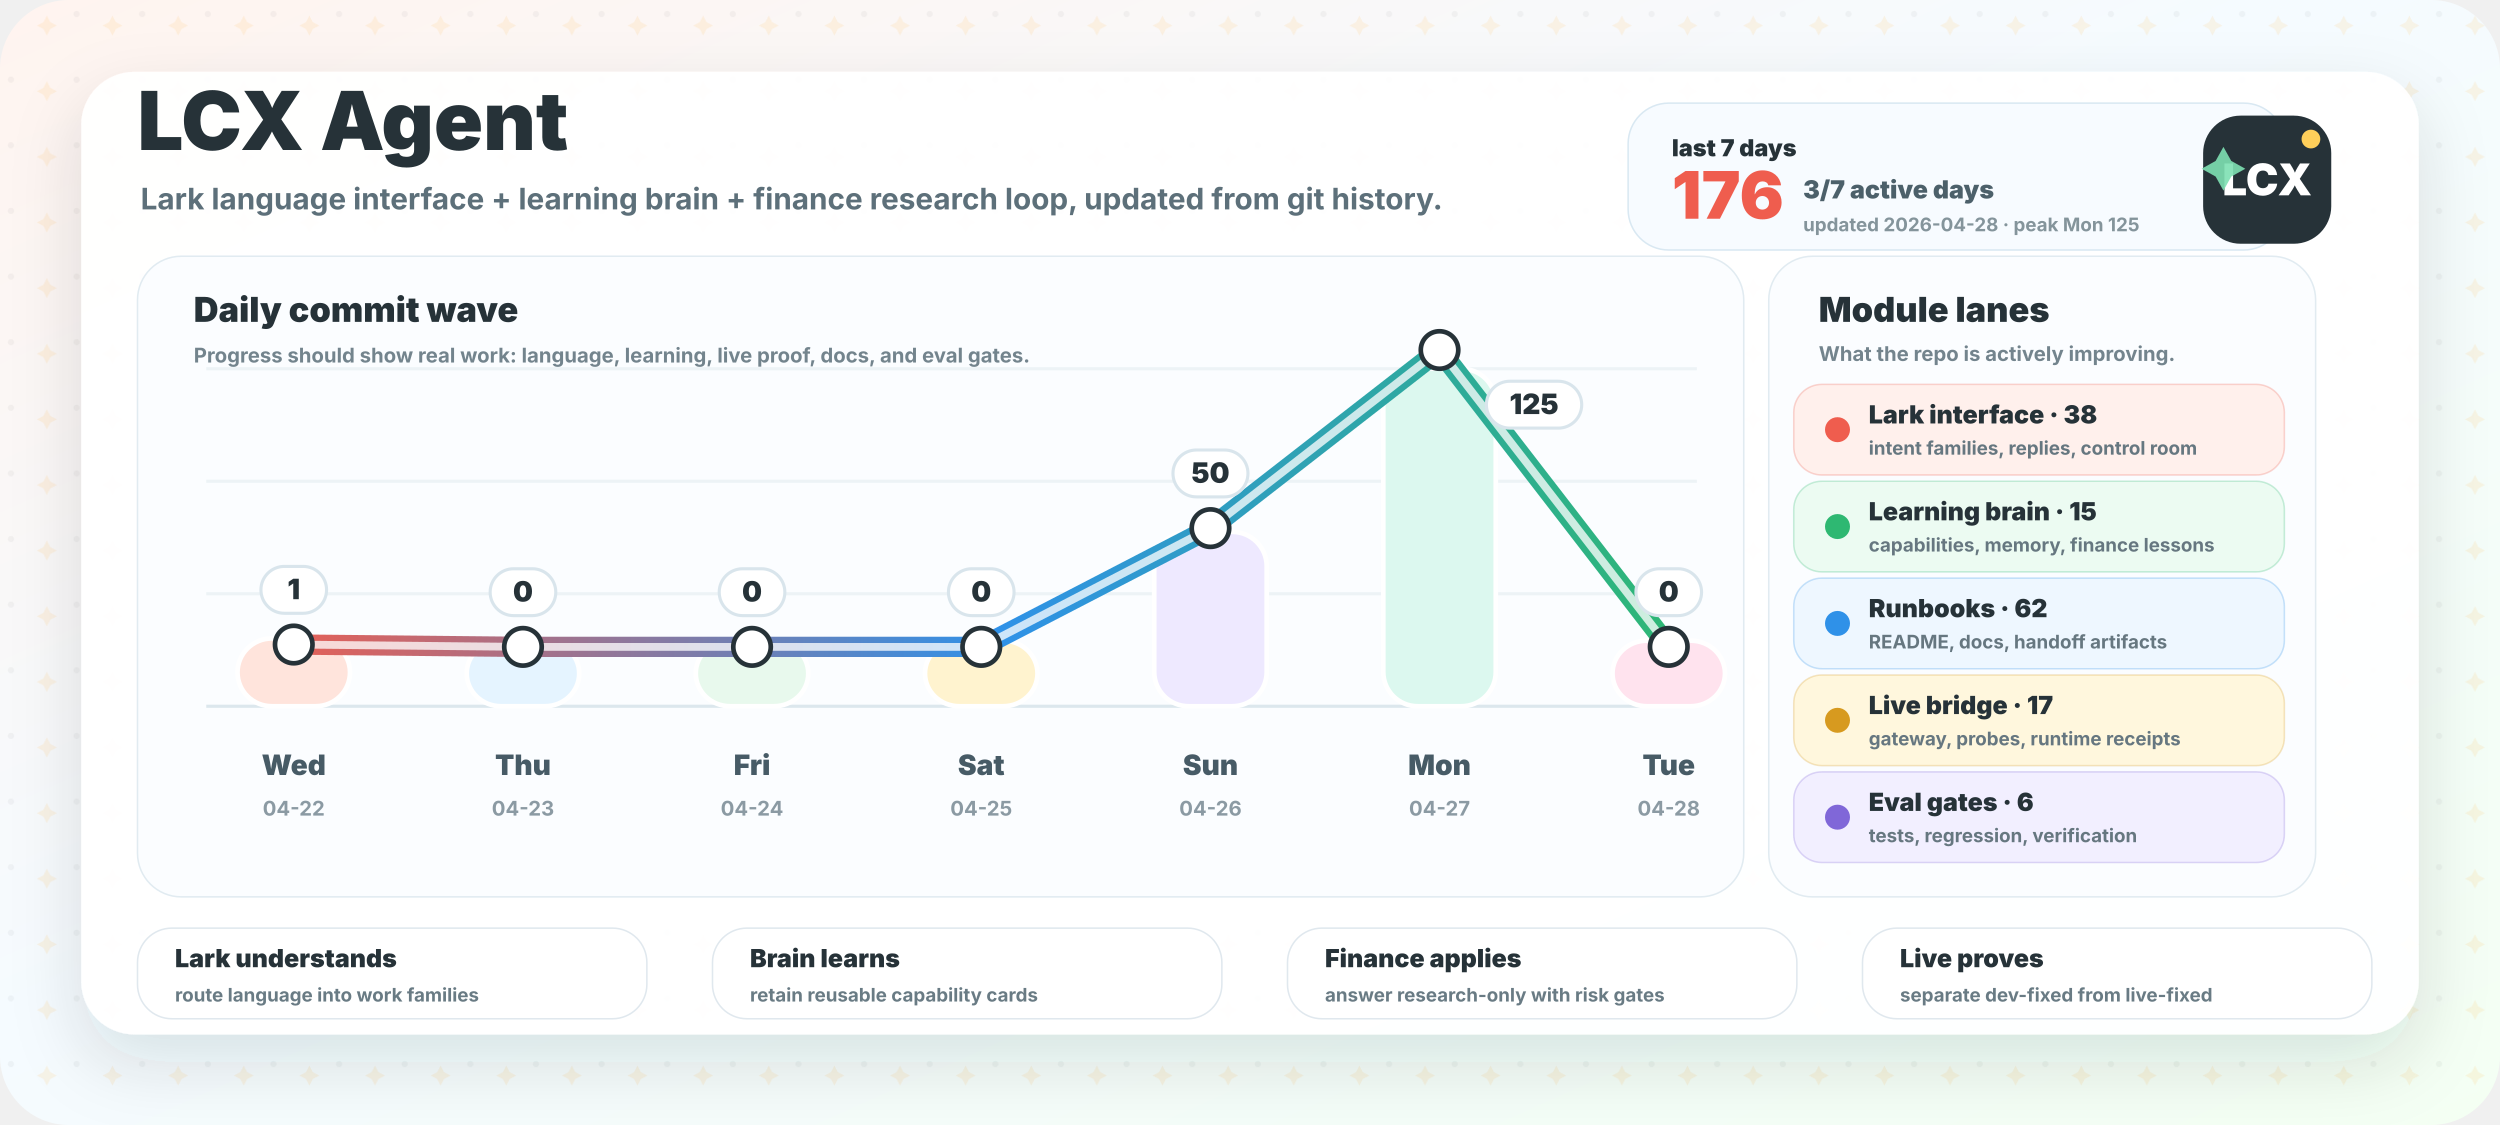
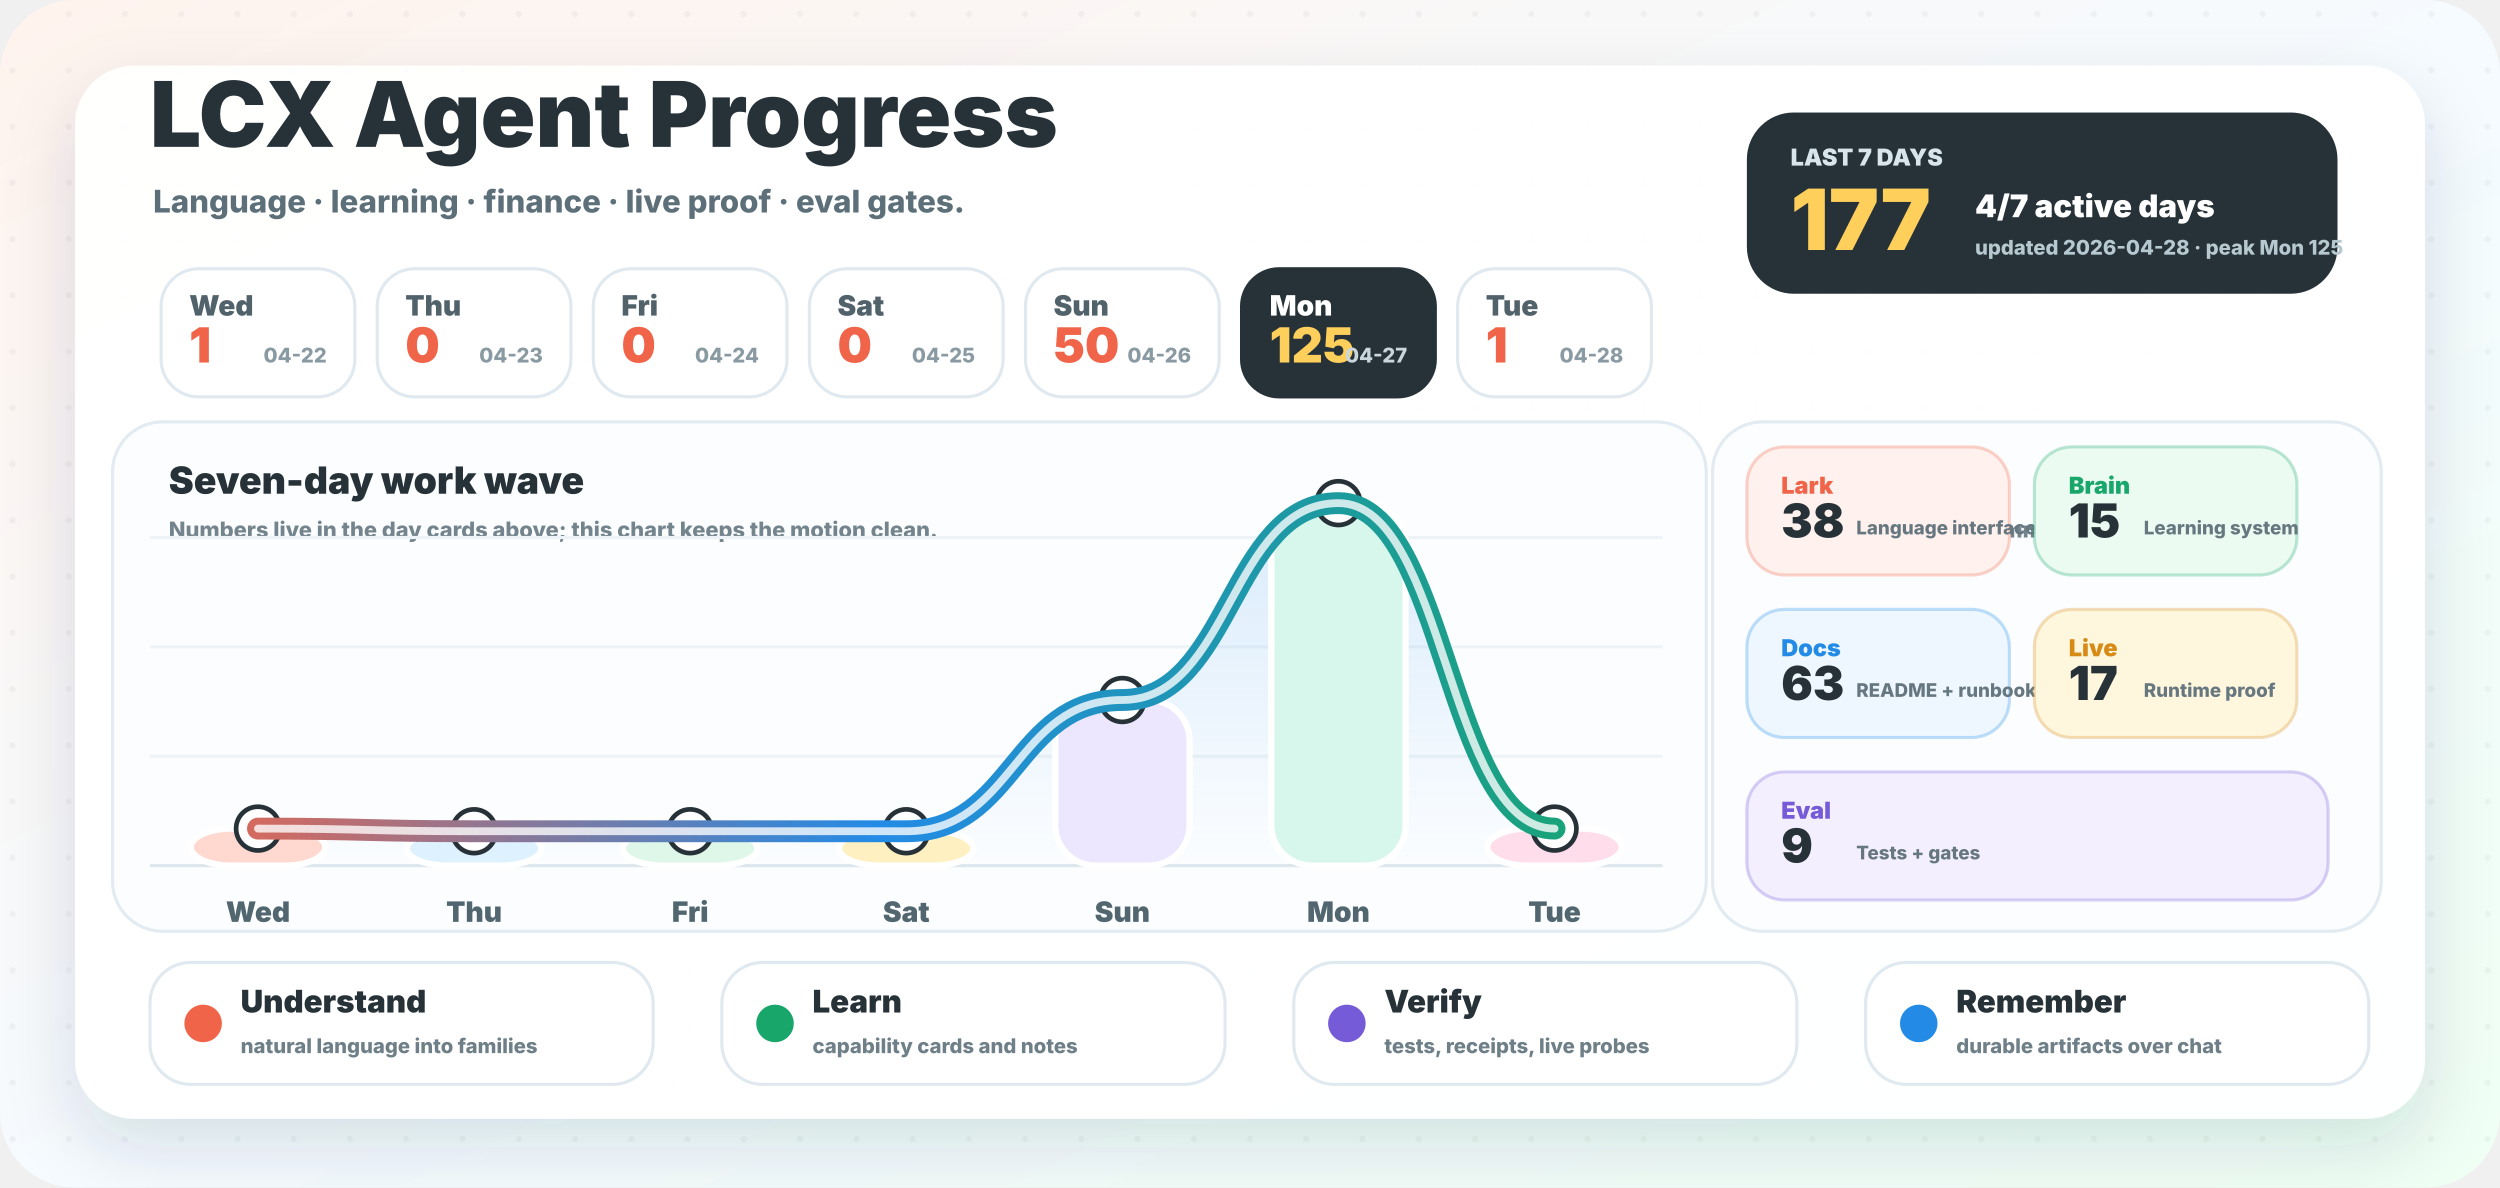
- <svg xmlns="http://www.w3.org/2000/svg" width="1600" height="720" viewBox="0 0 1600 720" role="img" aria-labelledby="title desc">
+ <svg xmlns="http://www.w3.org/2000/svg" width="1600" height="760" viewBox="0 0 1600 760" role="img" aria-labelledby="title desc">
  <defs>
-     <linearGradient id="bg" x1="0" y1="0" x2="1" y2="1">
-       <stop offset="0" stop-color="#fff4ef" />
-       <stop offset="0.46" stop-color="#f5fbff" />
-       <stop offset="1" stop-color="#f4fff3" />
+     <linearGradient id="background" x1="0" y1="0" x2="1" y2="1">
+       <stop offset="0" stop-color="#fff3ed" />
+       <stop offset="0.52" stop-color="#f5fbff" />
+       <stop offset="1" stop-color="#effff4" />
    </linearGradient>
-     <linearGradient id="wave" x1="160" y1="0" x2="1080" y2="0" gradientUnits="userSpaceOnUse">
-       <stop offset="0" stop-color="#ef5d4e" />
-       <stop offset="0.52" stop-color="#2f91e8" />
-       <stop offset="1" stop-color="#2eb872" />
+     <linearGradient id="wave" x1="96" y1="0" x2="1064" y2="0" gradientUnits="userSpaceOnUse">
+       <stop offset="0" stop-color="#f06449" />
+       <stop offset="0.48" stop-color="#238be6" />
+       <stop offset="1" stop-color="#18a66a" />
+     </linearGradient>
+     <linearGradient id="area" x1="0" y1="286" x2="0" y2="554" gradientUnits="userSpaceOnUse">
+       <stop offset="0" stop-color="#238be6" stop-opacity="0.18" />
+       <stop offset="1" stop-color="#238be6" stop-opacity="0" />
    </linearGradient>
    <filter id="shadow" x="-20%" y="-20%" width="140%" height="150%">
-       <feDropShadow dx="0" dy="18" stdDeviation="22" flood-color="#263238" flood-opacity="0.13" />
+       <feDropShadow dx="0" dy="18" stdDeviation="22" flood-color="#23323a" flood-opacity="0.14" />
    </filter>
-     <pattern id="grid" width="42" height="42" patternUnits="userSpaceOnUse">
-       <circle cx="7" cy="9" r="2" fill="#263238" opacity="0.045" />
-       <path d="M30 10 l2.2 4.2 l4.2 2.2 l-4.2 2.2 l-2.2 4.2 l-2.2 -4.2 l-4.2 -2.2 l4.2 -2.2 Z" fill="#ffb84d" opacity="0.13" />
+     <pattern id="dots" width="36" height="36" patternUnits="userSpaceOnUse">
+       <circle cx="8" cy="9" r="2" fill="#263238" opacity="0.045" />
    </pattern>
  </defs>
-   <rect width="1600" height="720" rx="44" fill="url(#bg)" />
-   <rect width="1600" height="720" rx="44" fill="url(#grid)" />
-   <rect x="52" y="46" width="1496" height="616" rx="34" fill="#ffffff" opacity="0.95" filter="url(#shadow)" />
-   <g transform="translate(88 96)">
-     <text x="0" y="0" fill="#263238" font-family="Inter, ui-sans-serif, system-ui, -apple-system, BlinkMacSystemFont, Segoe UI, sans-serif" font-size="52" font-weight="950">LCX Agent</text>
-     <text x="2" y="38" fill="#5d707a" font-family="Inter, ui-sans-serif, system-ui, -apple-system, BlinkMacSystemFont, Segoe UI, sans-serif" font-size="19" font-weight="700">Lark language interface + learning brain + finance research loop, updated from git history.</text>
+   <rect width="1600" height="760" rx="48" fill="url(#background)" />
+   <rect width="1600" height="760" rx="48" fill="url(#dots)" />
+   <rect x="48" y="42" width="1504" height="674" rx="38" fill="#ffffff" opacity="0.96" filter="url(#shadow)" />
+   <g transform="translate(96 94)">
+     <text x="0" y="0" fill="#263238" font-family="Inter, ui-sans-serif, system-ui, -apple-system, BlinkMacSystemFont, Segoe UI, sans-serif" font-size="58" font-weight="950">LCX Agent Progress</text>
+     <text x="2" y="42" fill="#5d707a" font-family="Inter, ui-sans-serif, system-ui, -apple-system, BlinkMacSystemFont, Segoe UI, sans-serif" font-size="20" font-weight="780">Language · learning · finance · live proof · eval gates.</text>
  </g>
-   <g transform="translate(1042 66)">
-     <rect x="0" y="0" width="420" height="94" rx="26" fill="#f7fbff" stroke="#d9e8f2" />
-     <text x="28" y="34" fill="#263238" font-family="Inter, ui-sans-serif, system-ui, -apple-system, BlinkMacSystemFont, Segoe UI, sans-serif" font-size="15" font-weight="950">last 7 days</text>
-     <text x="28" y="74" fill="#ef5d4e" font-family="Inter, ui-sans-serif, system-ui, -apple-system, BlinkMacSystemFont, Segoe UI, sans-serif" font-size="42" font-weight="950">176</text>
-     <text x="112" y="61" fill="#4c606a" font-family="Inter, ui-sans-serif, system-ui, -apple-system, BlinkMacSystemFont, Segoe UI, sans-serif" font-size="16" font-weight="850">3/7 active days</text>
-     <text x="112" y="82" fill="#84949b" font-family="Inter, ui-sans-serif, system-ui, -apple-system, BlinkMacSystemFont, Segoe UI, sans-serif" font-size="12" font-weight="750">updated 2026-04-28 · peak Mon 125</text>
+   <g transform="translate(1118 72)">
+     <rect x="0" y="0" width="378" height="116" rx="30" fill="#263238" />
+     <text x="28" y="34" fill="#d8e6ec" font-family="Inter, ui-sans-serif, system-ui, -apple-system, BlinkMacSystemFont, Segoe UI, sans-serif" font-size="15" font-weight="950">LAST 7 DAYS</text>
+     <text x="28" y="88" fill="#ffcf5c" font-family="Inter, ui-sans-serif, system-ui, -apple-system, BlinkMacSystemFont, Segoe UI, sans-serif" font-size="54" font-weight="950">177</text>
+     <text x="146" y="67" fill="#ffffff" font-family="Inter, ui-sans-serif, system-ui, -apple-system, BlinkMacSystemFont, Segoe UI, sans-serif" font-size="20" font-weight="950">4/7 active days</text>
+     <text x="146" y="91" fill="#b7c9d0" font-family="Inter, ui-sans-serif, system-ui, -apple-system, BlinkMacSystemFont, Segoe UI, sans-serif" font-size="13" font-weight="800">updated 2026-04-28 · peak Mon 125</text>
  </g>
  <g>
-     <rect x="88" y="164" width="1028" height="410" rx="28" fill="#fbfdff" stroke="#e1ebf1" />
-     <text x="124" y="206" fill="#263238" font-family="Inter, ui-sans-serif, system-ui, -apple-system, BlinkMacSystemFont, Segoe UI, sans-serif" font-size="22" font-weight="950">Daily commit wave</text>
-     <text x="124" y="232" fill="#73848d" font-family="Inter, ui-sans-serif, system-ui, -apple-system, BlinkMacSystemFont, Segoe UI, sans-serif" font-size="13" font-weight="750">Progress should show real work: language, learning, live proof, docs, and eval gates.</text>
-     <line x1="132" y1="452" x2="1086" y2="452" stroke="#dce7ed" stroke-width="2" />
-     <line x1="132" y1="380" x2="1086" y2="380" stroke="#edf3f6" stroke-width="2" />
-     <line x1="132" y1="308" x2="1086" y2="308" stroke="#edf3f6" stroke-width="2" />
-     <line x1="132" y1="236" x2="1086" y2="236" stroke="#edf3f6" stroke-width="2" />
-     <rect x="152.0" y="408.6" width="72" height="43.4" rx="22" fill="#ffe4dc" stroke="#ffffff" stroke-width="3" />
-     <text x="188.0" y="496" text-anchor="middle" fill="#475b66" font-family="Inter, ui-sans-serif, system-ui, -apple-system, BlinkMacSystemFont, Segoe UI, sans-serif" font-size="18" font-weight="850">Wed</text>
-     <text x="188.0" y="522" text-anchor="middle" fill="#8b9aa3" font-family="Inter, ui-sans-serif, system-ui, -apple-system, BlinkMacSystemFont, Segoe UI, sans-serif" font-size="13" font-weight="750">04-22</text>
-     <rect x="298.7" y="410.0" width="72" height="42.0" rx="22" fill="#e5f4ff" stroke="#ffffff" stroke-width="3" />
-     <text x="334.7" y="496" text-anchor="middle" fill="#475b66" font-family="Inter, ui-sans-serif, system-ui, -apple-system, BlinkMacSystemFont, Segoe UI, sans-serif" font-size="18" font-weight="850">Thu</text>
-     <text x="334.7" y="522" text-anchor="middle" fill="#8b9aa3" font-family="Inter, ui-sans-serif, system-ui, -apple-system, BlinkMacSystemFont, Segoe UI, sans-serif" font-size="13" font-weight="750">04-23</text>
-     <rect x="445.3" y="410.0" width="72" height="42.0" rx="22" fill="#e8f9ed" stroke="#ffffff" stroke-width="3" />
-     <text x="481.3" y="496" text-anchor="middle" fill="#475b66" font-family="Inter, ui-sans-serif, system-ui, -apple-system, BlinkMacSystemFont, Segoe UI, sans-serif" font-size="18" font-weight="850">Fri</text>
-     <text x="481.3" y="522" text-anchor="middle" fill="#8b9aa3" font-family="Inter, ui-sans-serif, system-ui, -apple-system, BlinkMacSystemFont, Segoe UI, sans-serif" font-size="13" font-weight="750">04-24</text>
-     <rect x="592.0" y="410.0" width="72" height="42.0" rx="22" fill="#fff3cf" stroke="#ffffff" stroke-width="3" />
-     <text x="628.0" y="496" text-anchor="middle" fill="#475b66" font-family="Inter, ui-sans-serif, system-ui, -apple-system, BlinkMacSystemFont, Segoe UI, sans-serif" font-size="18" font-weight="850">Sat</text>
-     <text x="628.0" y="522" text-anchor="middle" fill="#8b9aa3" font-family="Inter, ui-sans-serif, system-ui, -apple-system, BlinkMacSystemFont, Segoe UI, sans-serif" font-size="13" font-weight="750">04-25</text>
-     <rect x="738.7" y="340.4" width="72" height="111.6" rx="22" fill="#eee9ff" stroke="#ffffff" stroke-width="3" />
-     <text x="774.7" y="496" text-anchor="middle" fill="#475b66" font-family="Inter, ui-sans-serif, system-ui, -apple-system, BlinkMacSystemFont, Segoe UI, sans-serif" font-size="18" font-weight="850">Sun</text>
-     <text x="774.7" y="522" text-anchor="middle" fill="#8b9aa3" font-family="Inter, ui-sans-serif, system-ui, -apple-system, BlinkMacSystemFont, Segoe UI, sans-serif" font-size="13" font-weight="750">04-26</text>
-     <rect x="885.3" y="236.0" width="72" height="216.0" rx="22" fill="#dcf8ef" stroke="#ffffff" stroke-width="3" />
-     <text x="921.3" y="496" text-anchor="middle" fill="#475b66" font-family="Inter, ui-sans-serif, system-ui, -apple-system, BlinkMacSystemFont, Segoe UI, sans-serif" font-size="18" font-weight="850">Mon</text>
-     <text x="921.3" y="522" text-anchor="middle" fill="#8b9aa3" font-family="Inter, ui-sans-serif, system-ui, -apple-system, BlinkMacSystemFont, Segoe UI, sans-serif" font-size="13" font-weight="750">04-27</text>
-     <rect x="1032.0" y="410.0" width="72" height="42.0" rx="22" fill="#ffe3ee" stroke="#ffffff" stroke-width="3" />
-     <text x="1068.0" y="496" text-anchor="middle" fill="#475b66" font-family="Inter, ui-sans-serif, system-ui, -apple-system, BlinkMacSystemFont, Segoe UI, sans-serif" font-size="18" font-weight="850">Tue</text>
-     <text x="1068.0" y="522" text-anchor="middle" fill="#8b9aa3" font-family="Inter, ui-sans-serif, system-ui, -apple-system, BlinkMacSystemFont, Segoe UI, sans-serif" font-size="13" font-weight="750">04-28</text>
-     <path d="M 188.0 412.5 L 334.7 414.0 L 481.3 414.0 L 628.0 414.0 L 774.7 338.0 L 921.3 224.0 L 1068.0 414.0" fill="none" stroke="url(#wave)" stroke-width="13" stroke-linecap="round" stroke-linejoin="round" />
-     <path d="M 188.0 412.5 L 334.7 414.0 L 481.3 414.0 L 628.0 414.0 L 774.7 338.0 L 921.3 224.0 L 1068.0 414.0" fill="none" stroke="#ffffff" stroke-width="5" stroke-linecap="round" stroke-linejoin="round" opacity="0.76" />
-     <circle cx="188.0" cy="412.5" r="12" fill="#ffffff" stroke="#263238" stroke-width="3" />
-     <circle cx="334.7" cy="414.0" r="12" fill="#ffffff" stroke="#263238" stroke-width="3" />
-     <circle cx="481.3" cy="414.0" r="12" fill="#ffffff" stroke="#263238" stroke-width="3" />
-     <circle cx="628.0" cy="414.0" r="12" fill="#ffffff" stroke="#263238" stroke-width="3" />
-     <circle cx="774.7" cy="338.0" r="12" fill="#ffffff" stroke="#263238" stroke-width="3" />
-     <circle cx="921.3" cy="224.0" r="12" fill="#ffffff" stroke="#263238" stroke-width="3" />
-     <circle cx="1068.0" cy="414.0" r="12" fill="#ffffff" stroke="#263238" stroke-width="3" />
+     <rect x="103.1" y="172" width="124" height="82" rx="24" fill="#ffffff" stroke="#dfe9ef" stroke-width="2" />
+     <text x="121.1" y="202" fill="#51626b" font-family="Inter, ui-sans-serif, system-ui, -apple-system, BlinkMacSystemFont, Segoe UI, sans-serif" font-size="18" font-weight="900">Wed</text>
+     <text x="121.1" y="232" fill="#f06449" font-family="Inter, ui-sans-serif, system-ui, -apple-system, BlinkMacSystemFont, Segoe UI, sans-serif" font-size="31" font-weight="950">1</text>
+     <text x="209.1" y="232" text-anchor="end" fill="#8a9aa3" font-family="Inter, ui-sans-serif, system-ui, -apple-system, BlinkMacSystemFont, Segoe UI, sans-serif" font-size="13" font-weight="800">04-22</text>
+   </g>
+   <g>
+     <rect x="241.4" y="172" width="124" height="82" rx="24" fill="#ffffff" stroke="#dfe9ef" stroke-width="2" />
+     <text x="259.4" y="202" fill="#51626b" font-family="Inter, ui-sans-serif, system-ui, -apple-system, BlinkMacSystemFont, Segoe UI, sans-serif" font-size="18" font-weight="900">Thu</text>
+     <text x="259.4" y="232" fill="#f06449" font-family="Inter, ui-sans-serif, system-ui, -apple-system, BlinkMacSystemFont, Segoe UI, sans-serif" font-size="31" font-weight="950">0</text>
+     <text x="347.4" y="232" text-anchor="end" fill="#8a9aa3" font-family="Inter, ui-sans-serif, system-ui, -apple-system, BlinkMacSystemFont, Segoe UI, sans-serif" font-size="13" font-weight="800">04-23</text>
+   </g>
+   <g>
+     <rect x="379.7" y="172" width="124" height="82" rx="24" fill="#ffffff" stroke="#dfe9ef" stroke-width="2" />
+     <text x="397.7" y="202" fill="#51626b" font-family="Inter, ui-sans-serif, system-ui, -apple-system, BlinkMacSystemFont, Segoe UI, sans-serif" font-size="18" font-weight="900">Fri</text>
+     <text x="397.7" y="232" fill="#f06449" font-family="Inter, ui-sans-serif, system-ui, -apple-system, BlinkMacSystemFont, Segoe UI, sans-serif" font-size="31" font-weight="950">0</text>
+     <text x="485.7" y="232" text-anchor="end" fill="#8a9aa3" font-family="Inter, ui-sans-serif, system-ui, -apple-system, BlinkMacSystemFont, Segoe UI, sans-serif" font-size="13" font-weight="800">04-24</text>
+   </g>
+   <g>
+     <rect x="518.0" y="172" width="124" height="82" rx="24" fill="#ffffff" stroke="#dfe9ef" stroke-width="2" />
+     <text x="536.0" y="202" fill="#51626b" font-family="Inter, ui-sans-serif, system-ui, -apple-system, BlinkMacSystemFont, Segoe UI, sans-serif" font-size="18" font-weight="900">Sat</text>
+     <text x="536.0" y="232" fill="#f06449" font-family="Inter, ui-sans-serif, system-ui, -apple-system, BlinkMacSystemFont, Segoe UI, sans-serif" font-size="31" font-weight="950">0</text>
+     <text x="624.0" y="232" text-anchor="end" fill="#8a9aa3" font-family="Inter, ui-sans-serif, system-ui, -apple-system, BlinkMacSystemFont, Segoe UI, sans-serif" font-size="13" font-weight="800">04-25</text>
+   </g>
+   <g>
+     <rect x="656.3" y="172" width="124" height="82" rx="24" fill="#ffffff" stroke="#dfe9ef" stroke-width="2" />
+     <text x="674.3" y="202" fill="#51626b" font-family="Inter, ui-sans-serif, system-ui, -apple-system, BlinkMacSystemFont, Segoe UI, sans-serif" font-size="18" font-weight="900">Sun</text>
+     <text x="674.3" y="232" fill="#f06449" font-family="Inter, ui-sans-serif, system-ui, -apple-system, BlinkMacSystemFont, Segoe UI, sans-serif" font-size="31" font-weight="950">50</text>
+     <text x="762.3" y="232" text-anchor="end" fill="#8a9aa3" font-family="Inter, ui-sans-serif, system-ui, -apple-system, BlinkMacSystemFont, Segoe UI, sans-serif" font-size="13" font-weight="800">04-26</text>
+   </g>
+   <g>
+     <rect x="794.6" y="172" width="124" height="82" rx="24" fill="#263238" stroke="#263238" stroke-width="2" />
+     <text x="812.6" y="202" fill="#ffffff" font-family="Inter, ui-sans-serif, system-ui, -apple-system, BlinkMacSystemFont, Segoe UI, sans-serif" font-size="18" font-weight="900">Mon</text>
+     <text x="812.6" y="232" fill="#ffcf5c" font-family="Inter, ui-sans-serif, system-ui, -apple-system, BlinkMacSystemFont, Segoe UI, sans-serif" font-size="31" font-weight="950">125</text>
+     <text x="900.6" y="232" text-anchor="end" fill="#c9d6dc" font-family="Inter, ui-sans-serif, system-ui, -apple-system, BlinkMacSystemFont, Segoe UI, sans-serif" font-size="13" font-weight="800">04-27</text>
+   </g>
+   <g>
+     <rect x="932.9" y="172" width="124" height="82" rx="24" fill="#ffffff" stroke="#dfe9ef" stroke-width="2" />
+     <text x="950.9" y="202" fill="#51626b" font-family="Inter, ui-sans-serif, system-ui, -apple-system, BlinkMacSystemFont, Segoe UI, sans-serif" font-size="18" font-weight="900">Tue</text>
+     <text x="950.9" y="232" fill="#f06449" font-family="Inter, ui-sans-serif, system-ui, -apple-system, BlinkMacSystemFont, Segoe UI, sans-serif" font-size="31" font-weight="950">1</text>
+     <text x="1038.9" y="232" text-anchor="end" fill="#8a9aa3" font-family="Inter, ui-sans-serif, system-ui, -apple-system, BlinkMacSystemFont, Segoe UI, sans-serif" font-size="13" font-weight="800">04-28</text>
+   </g>
+   <g>
+     <rect x="72" y="270" width="1020" height="326" rx="32" fill="#fbfdff" stroke="#e1ebf1" stroke-width="2" />
+     <text x="108" y="316" fill="#263238" font-family="Inter, ui-sans-serif, system-ui, -apple-system, BlinkMacSystemFont, Segoe UI, sans-serif" font-size="24" font-weight="950">Seven-day work wave</text>
+     <text x="108" y="344" fill="#73848d" font-family="Inter, ui-sans-serif, system-ui, -apple-system, BlinkMacSystemFont, Segoe UI, sans-serif" font-size="14" font-weight="800">Numbers live in the day cards above; this chart keeps the motion clean.</text>
+     <line x1="96" y1="554" x2="1064" y2="554" stroke="#dce7ed" stroke-width="2" />
+     <line x1="96" y1="484" x2="1064" y2="484" stroke="#edf3f6" stroke-width="2" />
+     <line x1="96" y1="414" x2="1064" y2="414" stroke="#edf3f6" stroke-width="2" />
+     <line x1="96" y1="344" x2="1064" y2="344" stroke="#edf3f6" stroke-width="2" />
+     <path d="M 165.1 530.3 C 234.3 530.3, 234.3 532.0, 303.4 532.0 C 372.6 532.0, 372.6 532.0, 441.7 532.0 C 510.9 532.0, 510.9 532.0, 580.0 532.0 C 649.1 532.0, 649.1 448.0, 718.3 448.0 C 787.4 448.0, 787.4 322.0, 856.6 322.0 C 925.7 322.0, 925.7 530.3, 994.9 530.3 L 994.9 554 L 165.1 554 Z" fill="url(#area)" />
+     <rect x="122.1" y="530.3" width="86" height="23.7" rx="26" fill="#ffd9cf" stroke="#ffffff" stroke-width="4" />
+     <circle cx="165.1" cy="530.3" r="14" fill="#ffffff" stroke="#263238" stroke-width="3" />
+     <text x="165.1" y="590.0" text-anchor="middle" fill="#52666f" font-family="Inter, ui-sans-serif, system-ui, -apple-system, BlinkMacSystemFont, Segoe UI, sans-serif" font-size="18" font-weight="900">Wed</text>
+     <rect x="260.4" y="532.0" width="86" height="22.0" rx="26" fill="#def1ff" stroke="#ffffff" stroke-width="4" />
+     <circle cx="303.4" cy="532.0" r="14" fill="#ffffff" stroke="#263238" stroke-width="3" />
+     <text x="303.4" y="590.0" text-anchor="middle" fill="#52666f" font-family="Inter, ui-sans-serif, system-ui, -apple-system, BlinkMacSystemFont, Segoe UI, sans-serif" font-size="18" font-weight="900">Thu</text>
+     <rect x="398.7" y="532.0" width="86" height="22.0" rx="26" fill="#dff7e8" stroke="#ffffff" stroke-width="4" />
+     <circle cx="441.7" cy="532.0" r="14" fill="#ffffff" stroke="#263238" stroke-width="3" />
+     <text x="441.7" y="590.0" text-anchor="middle" fill="#52666f" font-family="Inter, ui-sans-serif, system-ui, -apple-system, BlinkMacSystemFont, Segoe UI, sans-serif" font-size="18" font-weight="900">Fri</text>
+     <rect x="537.0" y="532.0" width="86" height="22.0" rx="26" fill="#fff0c2" stroke="#ffffff" stroke-width="4" />
+     <circle cx="580.0" cy="532.0" r="14" fill="#ffffff" stroke="#263238" stroke-width="3" />
+     <text x="580.0" y="590.0" text-anchor="middle" fill="#52666f" font-family="Inter, ui-sans-serif, system-ui, -apple-system, BlinkMacSystemFont, Segoe UI, sans-serif" font-size="18" font-weight="900">Sat</text>
+     <rect x="675.3" y="448.0" width="86" height="106.0" rx="26" fill="#ece7ff" stroke="#ffffff" stroke-width="4" />
+     <circle cx="718.3" cy="448.0" r="14" fill="#ffffff" stroke="#263238" stroke-width="3" />
+     <text x="718.3" y="590.0" text-anchor="middle" fill="#52666f" font-family="Inter, ui-sans-serif, system-ui, -apple-system, BlinkMacSystemFont, Segoe UI, sans-serif" font-size="18" font-weight="900">Sun</text>
+     <rect x="813.6" y="322.0" width="86" height="232.0" rx="26" fill="#d8f7ec" stroke="#ffffff" stroke-width="4" />
+     <circle cx="856.6" cy="322.0" r="14" fill="#ffffff" stroke="#263238" stroke-width="3" />
+     <text x="856.6" y="590.0" text-anchor="middle" fill="#52666f" font-family="Inter, ui-sans-serif, system-ui, -apple-system, BlinkMacSystemFont, Segoe UI, sans-serif" font-size="18" font-weight="900">Mon</text>
+     <rect x="951.9" y="530.3" width="86" height="23.7" rx="26" fill="#ffddeb" stroke="#ffffff" stroke-width="4" />
+     <circle cx="994.9" cy="530.3" r="14" fill="#ffffff" stroke="#263238" stroke-width="3" />
+     <text x="994.9" y="590.0" text-anchor="middle" fill="#52666f" font-family="Inter, ui-sans-serif, system-ui, -apple-system, BlinkMacSystemFont, Segoe UI, sans-serif" font-size="18" font-weight="900">Tue</text>
+     <path d="M 165.1 530.3 C 234.3 530.3, 234.3 532.0, 303.4 532.0 C 372.6 532.0, 372.6 532.0, 441.7 532.0 C 510.9 532.0, 510.9 532.0, 580.0 532.0 C 649.1 532.0, 649.1 448.0, 718.3 448.0 C 787.4 448.0, 787.4 322.0, 856.6 322.0 C 925.7 322.0, 925.7 530.3, 994.9 530.3" fill="none" stroke="url(#wave)" stroke-width="14" stroke-linecap="round" stroke-linejoin="round" />
+     <path d="M 165.1 530.3 C 234.3 530.3, 234.3 532.0, 303.4 532.0 C 372.6 532.0, 372.6 532.0, 441.7 532.0 C 510.9 532.0, 510.9 532.0, 580.0 532.0 C 649.1 532.0, 649.1 448.0, 718.3 448.0 C 787.4 448.0, 787.4 322.0, 856.6 322.0 C 925.7 322.0, 925.7 530.3, 994.9 530.3" fill="none" stroke="#ffffff" stroke-width="5" stroke-linecap="round" stroke-linejoin="round" opacity="0.78" />
+   </g>
+   <g>
+     <rect x="1096" y="270" width="428" height="326" rx="32" fill="#fbfdff" stroke="#e1ebf1" stroke-width="2" />
+     <text x="1128" y="316" fill="#263238" font-family="Inter, ui-sans-serif, system-ui, -apple-system, BlinkMacSystemFont, Segoe UI, sans-serif" font-size="24" font-weight="950">Work lanes</text>
+     <text x="1128" y="344" fill="#73848d" font-family="Inter, ui-sans-serif, system-ui, -apple-system, BlinkMacSystemFont, Segoe UI, sans-serif" font-size="14" font-weight="800">Auto-counted from commit messages.</text>
    <g>
-       <rect x="167.0" y="362.5" width="42" height="30" rx="15" fill="#ffffff" stroke="#d9e5ec" stroke-width="2" />
-       <text x="188.0" y="383.5" text-anchor="middle" fill="#263238" font-family="Inter, ui-sans-serif, system-ui, -apple-system, BlinkMacSystemFont, Segoe UI, sans-serif" font-size="18" font-weight="950">1</text>
+       <rect x="1118" y="286" width="168" height="82" rx="24" fill="#fff1ed" stroke="#f06449" stroke-opacity="0.28" stroke-width="2" />
+       <text x="1140" y="316" fill="#f06449" font-family="Inter, ui-sans-serif, system-ui, -apple-system, BlinkMacSystemFont, Segoe UI, sans-serif" font-size="15" font-weight="950">Lark</text>
+       <text x="1140" y="344" fill="#263238" font-family="Inter, ui-sans-serif, system-ui, -apple-system, BlinkMacSystemFont, Segoe UI, sans-serif" font-size="30" font-weight="950">38</text>
+       <text x="1188" y="342" fill="#667780" font-family="Inter, ui-sans-serif, system-ui, -apple-system, BlinkMacSystemFont, Segoe UI, sans-serif" font-size="12" font-weight="800">Language interface</text>
    </g>
    <g>
-       <rect x="313.7" y="364.0" width="42" height="30" rx="15" fill="#ffffff" stroke="#d9e5ec" stroke-width="2" />
-       <text x="334.7" y="385.0" text-anchor="middle" fill="#263238" font-family="Inter, ui-sans-serif, system-ui, -apple-system, BlinkMacSystemFont, Segoe UI, sans-serif" font-size="18" font-weight="950">0</text>
+       <rect x="1302" y="286" width="168" height="82" rx="24" fill="#ecfbf2" stroke="#18a66a" stroke-opacity="0.28" stroke-width="2" />
+       <text x="1324" y="316" fill="#18a66a" font-family="Inter, ui-sans-serif, system-ui, -apple-system, BlinkMacSystemFont, Segoe UI, sans-serif" font-size="15" font-weight="950">Brain</text>
+       <text x="1324" y="344" fill="#263238" font-family="Inter, ui-sans-serif, system-ui, -apple-system, BlinkMacSystemFont, Segoe UI, sans-serif" font-size="30" font-weight="950">15</text>
+       <text x="1372" y="342" fill="#667780" font-family="Inter, ui-sans-serif, system-ui, -apple-system, BlinkMacSystemFont, Segoe UI, sans-serif" font-size="12" font-weight="800">Learning system</text>
    </g>
    <g>
-       <rect x="460.3" y="364.0" width="42" height="30" rx="15" fill="#ffffff" stroke="#d9e5ec" stroke-width="2" />
-       <text x="481.3" y="385.0" text-anchor="middle" fill="#263238" font-family="Inter, ui-sans-serif, system-ui, -apple-system, BlinkMacSystemFont, Segoe UI, sans-serif" font-size="18" font-weight="950">0</text>
+       <rect x="1118" y="390" width="168" height="82" rx="24" fill="#eef7ff" stroke="#238be6" stroke-opacity="0.28" stroke-width="2" />
+       <text x="1140" y="420" fill="#238be6" font-family="Inter, ui-sans-serif, system-ui, -apple-system, BlinkMacSystemFont, Segoe UI, sans-serif" font-size="15" font-weight="950">Docs</text>
+       <text x="1140" y="448" fill="#263238" font-family="Inter, ui-sans-serif, system-ui, -apple-system, BlinkMacSystemFont, Segoe UI, sans-serif" font-size="30" font-weight="950">63</text>
+       <text x="1188" y="446" fill="#667780" font-family="Inter, ui-sans-serif, system-ui, -apple-system, BlinkMacSystemFont, Segoe UI, sans-serif" font-size="12" font-weight="800">README + runbooks</text>
    </g>
    <g>
-       <rect x="607.0" y="364.0" width="42" height="30" rx="15" fill="#ffffff" stroke="#d9e5ec" stroke-width="2" />
-       <text x="628.0" y="385.0" text-anchor="middle" fill="#263238" font-family="Inter, ui-sans-serif, system-ui, -apple-system, BlinkMacSystemFont, Segoe UI, sans-serif" font-size="18" font-weight="950">0</text>
+       <rect x="1302" y="390" width="168" height="82" rx="24" fill="#fff7dd" stroke="#d78a16" stroke-opacity="0.28" stroke-width="2" />
+       <text x="1324" y="420" fill="#d78a16" font-family="Inter, ui-sans-serif, system-ui, -apple-system, BlinkMacSystemFont, Segoe UI, sans-serif" font-size="15" font-weight="950">Live</text>
+       <text x="1324" y="448" fill="#263238" font-family="Inter, ui-sans-serif, system-ui, -apple-system, BlinkMacSystemFont, Segoe UI, sans-serif" font-size="30" font-weight="950">17</text>
+       <text x="1372" y="446" fill="#667780" font-family="Inter, ui-sans-serif, system-ui, -apple-system, BlinkMacSystemFont, Segoe UI, sans-serif" font-size="12" font-weight="800">Runtime proof</text>
    </g>
    <g>
-       <rect x="750.7" y="288.0" width="48" height="30" rx="15" fill="#ffffff" stroke="#d9e5ec" stroke-width="2" />
-       <text x="774.7" y="309.0" text-anchor="middle" fill="#263238" font-family="Inter, ui-sans-serif, system-ui, -apple-system, BlinkMacSystemFont, Segoe UI, sans-serif" font-size="18" font-weight="950">50</text>
-     </g>
-     <g>
-       <rect x="951.3" y="244.0" width="61" height="30" rx="15" fill="#ffffff" stroke="#d9e5ec" stroke-width="2" />
-       <text x="981.8" y="265.0" text-anchor="middle" fill="#263238" font-family="Inter, ui-sans-serif, system-ui, -apple-system, BlinkMacSystemFont, Segoe UI, sans-serif" font-size="18" font-weight="950">125</text>
-     </g>
-     <g>
-       <rect x="1047.0" y="364.0" width="42" height="30" rx="15" fill="#ffffff" stroke="#d9e5ec" stroke-width="2" />
-       <text x="1068.0" y="385.0" text-anchor="middle" fill="#263238" font-family="Inter, ui-sans-serif, system-ui, -apple-system, BlinkMacSystemFont, Segoe UI, sans-serif" font-size="18" font-weight="950">0</text>
+       <rect x="1118" y="494" width="372" height="82" rx="24" fill="#f3efff" stroke="#765bd8" stroke-opacity="0.28" stroke-width="2" />
+       <text x="1140" y="524" fill="#765bd8" font-family="Inter, ui-sans-serif, system-ui, -apple-system, BlinkMacSystemFont, Segoe UI, sans-serif" font-size="15" font-weight="950">Eval</text>
+       <text x="1140" y="552" fill="#263238" font-family="Inter, ui-sans-serif, system-ui, -apple-system, BlinkMacSystemFont, Segoe UI, sans-serif" font-size="30" font-weight="950">9</text>
+       <text x="1188" y="550" fill="#667780" font-family="Inter, ui-sans-serif, system-ui, -apple-system, BlinkMacSystemFont, Segoe UI, sans-serif" font-size="12" font-weight="800">Tests + gates</text>
    </g>
  </g>
  <g>
-     <rect x="1132" y="164" width="350" height="410" rx="28" fill="#fbfdff" stroke="#e1ebf1" />
-     <text x="1164" y="206" fill="#263238" font-family="Inter, ui-sans-serif, system-ui, -apple-system, BlinkMacSystemFont, Segoe UI, sans-serif" font-size="22" font-weight="950">Module lanes</text>
-     <text x="1164" y="231" fill="#73848d" font-family="Inter, ui-sans-serif, system-ui, -apple-system, BlinkMacSystemFont, Segoe UI, sans-serif" font-size="13" font-weight="750">What the repo is actively improving.</text>
-     <g>
-       <rect x="1148" y="246" width="314" height="58" rx="18" fill="#fff0ec" stroke="#ef5d4e" stroke-opacity="0.25" />
-       <circle cx="1176" cy="275" r="8" fill="#ef5d4e" />
-       <text x="1196" y="271" fill="#263238" font-family="Inter, ui-sans-serif, system-ui, -apple-system, BlinkMacSystemFont, Segoe UI, sans-serif" font-size="16" font-weight="900">Lark interface · 38</text>
-       <text x="1196" y="291" fill="#667780" font-family="Inter, ui-sans-serif, system-ui, -apple-system, BlinkMacSystemFont, Segoe UI, sans-serif" font-size="12" font-weight="700">intent families, replies, control room</text>
-     </g>
-     <g>
-       <rect x="1148" y="308" width="314" height="58" rx="18" fill="#ecfbf2" stroke="#2eb872" stroke-opacity="0.25" />
-       <circle cx="1176" cy="337" r="8" fill="#2eb872" />
-       <text x="1196" y="333" fill="#263238" font-family="Inter, ui-sans-serif, system-ui, -apple-system, BlinkMacSystemFont, Segoe UI, sans-serif" font-size="16" font-weight="900">Learning brain · 15</text>
-       <text x="1196" y="353" fill="#667780" font-family="Inter, ui-sans-serif, system-ui, -apple-system, BlinkMacSystemFont, Segoe UI, sans-serif" font-size="12" font-weight="700">capabilities, memory, finance lessons</text>
-     </g>
-     <g>
-       <rect x="1148" y="370" width="314" height="58" rx="18" fill="#eef7ff" stroke="#2f91e8" stroke-opacity="0.25" />
-       <circle cx="1176" cy="399" r="8" fill="#2f91e8" />
-       <text x="1196" y="395" fill="#263238" font-family="Inter, ui-sans-serif, system-ui, -apple-system, BlinkMacSystemFont, Segoe UI, sans-serif" font-size="16" font-weight="900">Runbooks · 62</text>
-       <text x="1196" y="415" fill="#667780" font-family="Inter, ui-sans-serif, system-ui, -apple-system, BlinkMacSystemFont, Segoe UI, sans-serif" font-size="12" font-weight="700">README, docs, handoff artifacts</text>
-     </g>
-     <g>
-       <rect x="1148" y="432" width="314" height="58" rx="18" fill="#fff7dd" stroke="#d79a1f" stroke-opacity="0.25" />
-       <circle cx="1176" cy="461" r="8" fill="#d79a1f" />
-       <text x="1196" y="457" fill="#263238" font-family="Inter, ui-sans-serif, system-ui, -apple-system, BlinkMacSystemFont, Segoe UI, sans-serif" font-size="16" font-weight="900">Live bridge · 17</text>
-       <text x="1196" y="477" fill="#667780" font-family="Inter, ui-sans-serif, system-ui, -apple-system, BlinkMacSystemFont, Segoe UI, sans-serif" font-size="12" font-weight="700">gateway, probes, runtime receipts</text>
-     </g>
-     <g>
-       <rect x="1148" y="494" width="314" height="58" rx="18" fill="#f2efff" stroke="#8067d8" stroke-opacity="0.25" />
-       <circle cx="1176" cy="523" r="8" fill="#8067d8" />
-       <text x="1196" y="519" fill="#263238" font-family="Inter, ui-sans-serif, system-ui, -apple-system, BlinkMacSystemFont, Segoe UI, sans-serif" font-size="16" font-weight="900">Eval gates · 6</text>
-       <text x="1196" y="539" fill="#667780" font-family="Inter, ui-sans-serif, system-ui, -apple-system, BlinkMacSystemFont, Segoe UI, sans-serif" font-size="12" font-weight="700">tests, regression, verification</text>
-     </g>
-   </g>
-   <g transform="translate(1410 74)">
-     <rect x="0" y="0" width="82" height="82" rx="24" fill="#263238" />
-     <text x="41" y="51" text-anchor="middle" fill="#ffffff" font-family="Inter, ui-sans-serif, system-ui, -apple-system, BlinkMacSystemFont, Segoe UI, sans-serif" font-size="28" font-weight="950">LCX</text>
-     <circle cx="69" cy="15" r="6" fill="#ffcf5a" />
-     <path d="M13 20 l5 9 l9 5 l-9 5 l-5 9 l-5 -9 l-9 -5 l9 -5 Z" fill="#7de0b2" opacity="0.9" />
+     <rect x="96" y="616" width="322" height="78" rx="26" fill="#ffffff" stroke="#dfe9ef" stroke-width="2" />
+     <circle cx="130" cy="655" r="12" fill="#f06449" />
+     <text x="154" y="648" fill="#263238" font-family="Inter, ui-sans-serif, system-ui, -apple-system, BlinkMacSystemFont, Segoe UI, sans-serif" font-size="20" font-weight="950">Understand</text>
+     <text x="154" y="674" fill="#6e7f88" font-family="Inter, ui-sans-serif, system-ui, -apple-system, BlinkMacSystemFont, Segoe UI, sans-serif" font-size="13" font-weight="800">natural language into families</text>
  </g>
  <g>
-     <g>
-       <rect x="88" y="594" width="326" height="58" rx="22" fill="#ffffff" stroke="#e0e8ee" />
-       <text x="112" y="619" fill="#263238" font-family="Inter, ui-sans-serif, system-ui, -apple-system, BlinkMacSystemFont, Segoe UI, sans-serif" font-size="16" font-weight="950">Lark understands</text>
-       <text x="112" y="641" fill="#697b84" font-family="Inter, ui-sans-serif, system-ui, -apple-system, BlinkMacSystemFont, Segoe UI, sans-serif" font-size="12" font-weight="750">route language into work families</text>
-     </g>
-     <g>
-       <rect x="456" y="594" width="326" height="58" rx="22" fill="#ffffff" stroke="#e0e8ee" />
-       <text x="480" y="619" fill="#263238" font-family="Inter, ui-sans-serif, system-ui, -apple-system, BlinkMacSystemFont, Segoe UI, sans-serif" font-size="16" font-weight="950">Brain learns</text>
-       <text x="480" y="641" fill="#697b84" font-family="Inter, ui-sans-serif, system-ui, -apple-system, BlinkMacSystemFont, Segoe UI, sans-serif" font-size="12" font-weight="750">retain reusable capability cards</text>
-     </g>
-     <g>
-       <rect x="824" y="594" width="326" height="58" rx="22" fill="#ffffff" stroke="#e0e8ee" />
-       <text x="848" y="619" fill="#263238" font-family="Inter, ui-sans-serif, system-ui, -apple-system, BlinkMacSystemFont, Segoe UI, sans-serif" font-size="16" font-weight="950">Finance applies</text>
-       <text x="848" y="641" fill="#697b84" font-family="Inter, ui-sans-serif, system-ui, -apple-system, BlinkMacSystemFont, Segoe UI, sans-serif" font-size="12" font-weight="750">answer research-only with risk gates</text>
-     </g>
-     <g>
-       <rect x="1192" y="594" width="326" height="58" rx="22" fill="#ffffff" stroke="#e0e8ee" />
-       <text x="1216" y="619" fill="#263238" font-family="Inter, ui-sans-serif, system-ui, -apple-system, BlinkMacSystemFont, Segoe UI, sans-serif" font-size="16" font-weight="950">Live proves</text>
-       <text x="1216" y="641" fill="#697b84" font-family="Inter, ui-sans-serif, system-ui, -apple-system, BlinkMacSystemFont, Segoe UI, sans-serif" font-size="12" font-weight="750">separate dev-fixed from live-fixed</text>
-     </g>
+     <rect x="462" y="616" width="322" height="78" rx="26" fill="#ffffff" stroke="#dfe9ef" stroke-width="2" />
+     <circle cx="496" cy="655" r="12" fill="#18a66a" />
+     <text x="520" y="648" fill="#263238" font-family="Inter, ui-sans-serif, system-ui, -apple-system, BlinkMacSystemFont, Segoe UI, sans-serif" font-size="20" font-weight="950">Learn</text>
+     <text x="520" y="674" fill="#6e7f88" font-family="Inter, ui-sans-serif, system-ui, -apple-system, BlinkMacSystemFont, Segoe UI, sans-serif" font-size="13" font-weight="800">capability cards and notes</text>
+   </g>
+   <g>
+     <rect x="828" y="616" width="322" height="78" rx="26" fill="#ffffff" stroke="#dfe9ef" stroke-width="2" />
+     <circle cx="862" cy="655" r="12" fill="#765bd8" />
+     <text x="886" y="648" fill="#263238" font-family="Inter, ui-sans-serif, system-ui, -apple-system, BlinkMacSystemFont, Segoe UI, sans-serif" font-size="20" font-weight="950">Verify</text>
+     <text x="886" y="674" fill="#6e7f88" font-family="Inter, ui-sans-serif, system-ui, -apple-system, BlinkMacSystemFont, Segoe UI, sans-serif" font-size="13" font-weight="800">tests, receipts, live probes</text>
+   </g>
+   <g>
+     <rect x="1194" y="616" width="322" height="78" rx="26" fill="#ffffff" stroke="#dfe9ef" stroke-width="2" />
+     <circle cx="1228" cy="655" r="12" fill="#238be6" />
+     <text x="1252" y="648" fill="#263238" font-family="Inter, ui-sans-serif, system-ui, -apple-system, BlinkMacSystemFont, Segoe UI, sans-serif" font-size="20" font-weight="950">Remember</text>
+     <text x="1252" y="674" fill="#6e7f88" font-family="Inter, ui-sans-serif, system-ui, -apple-system, BlinkMacSystemFont, Segoe UI, sans-serif" font-size="13" font-weight="800">durable artifacts over chat</text>
  </g>
</svg>
